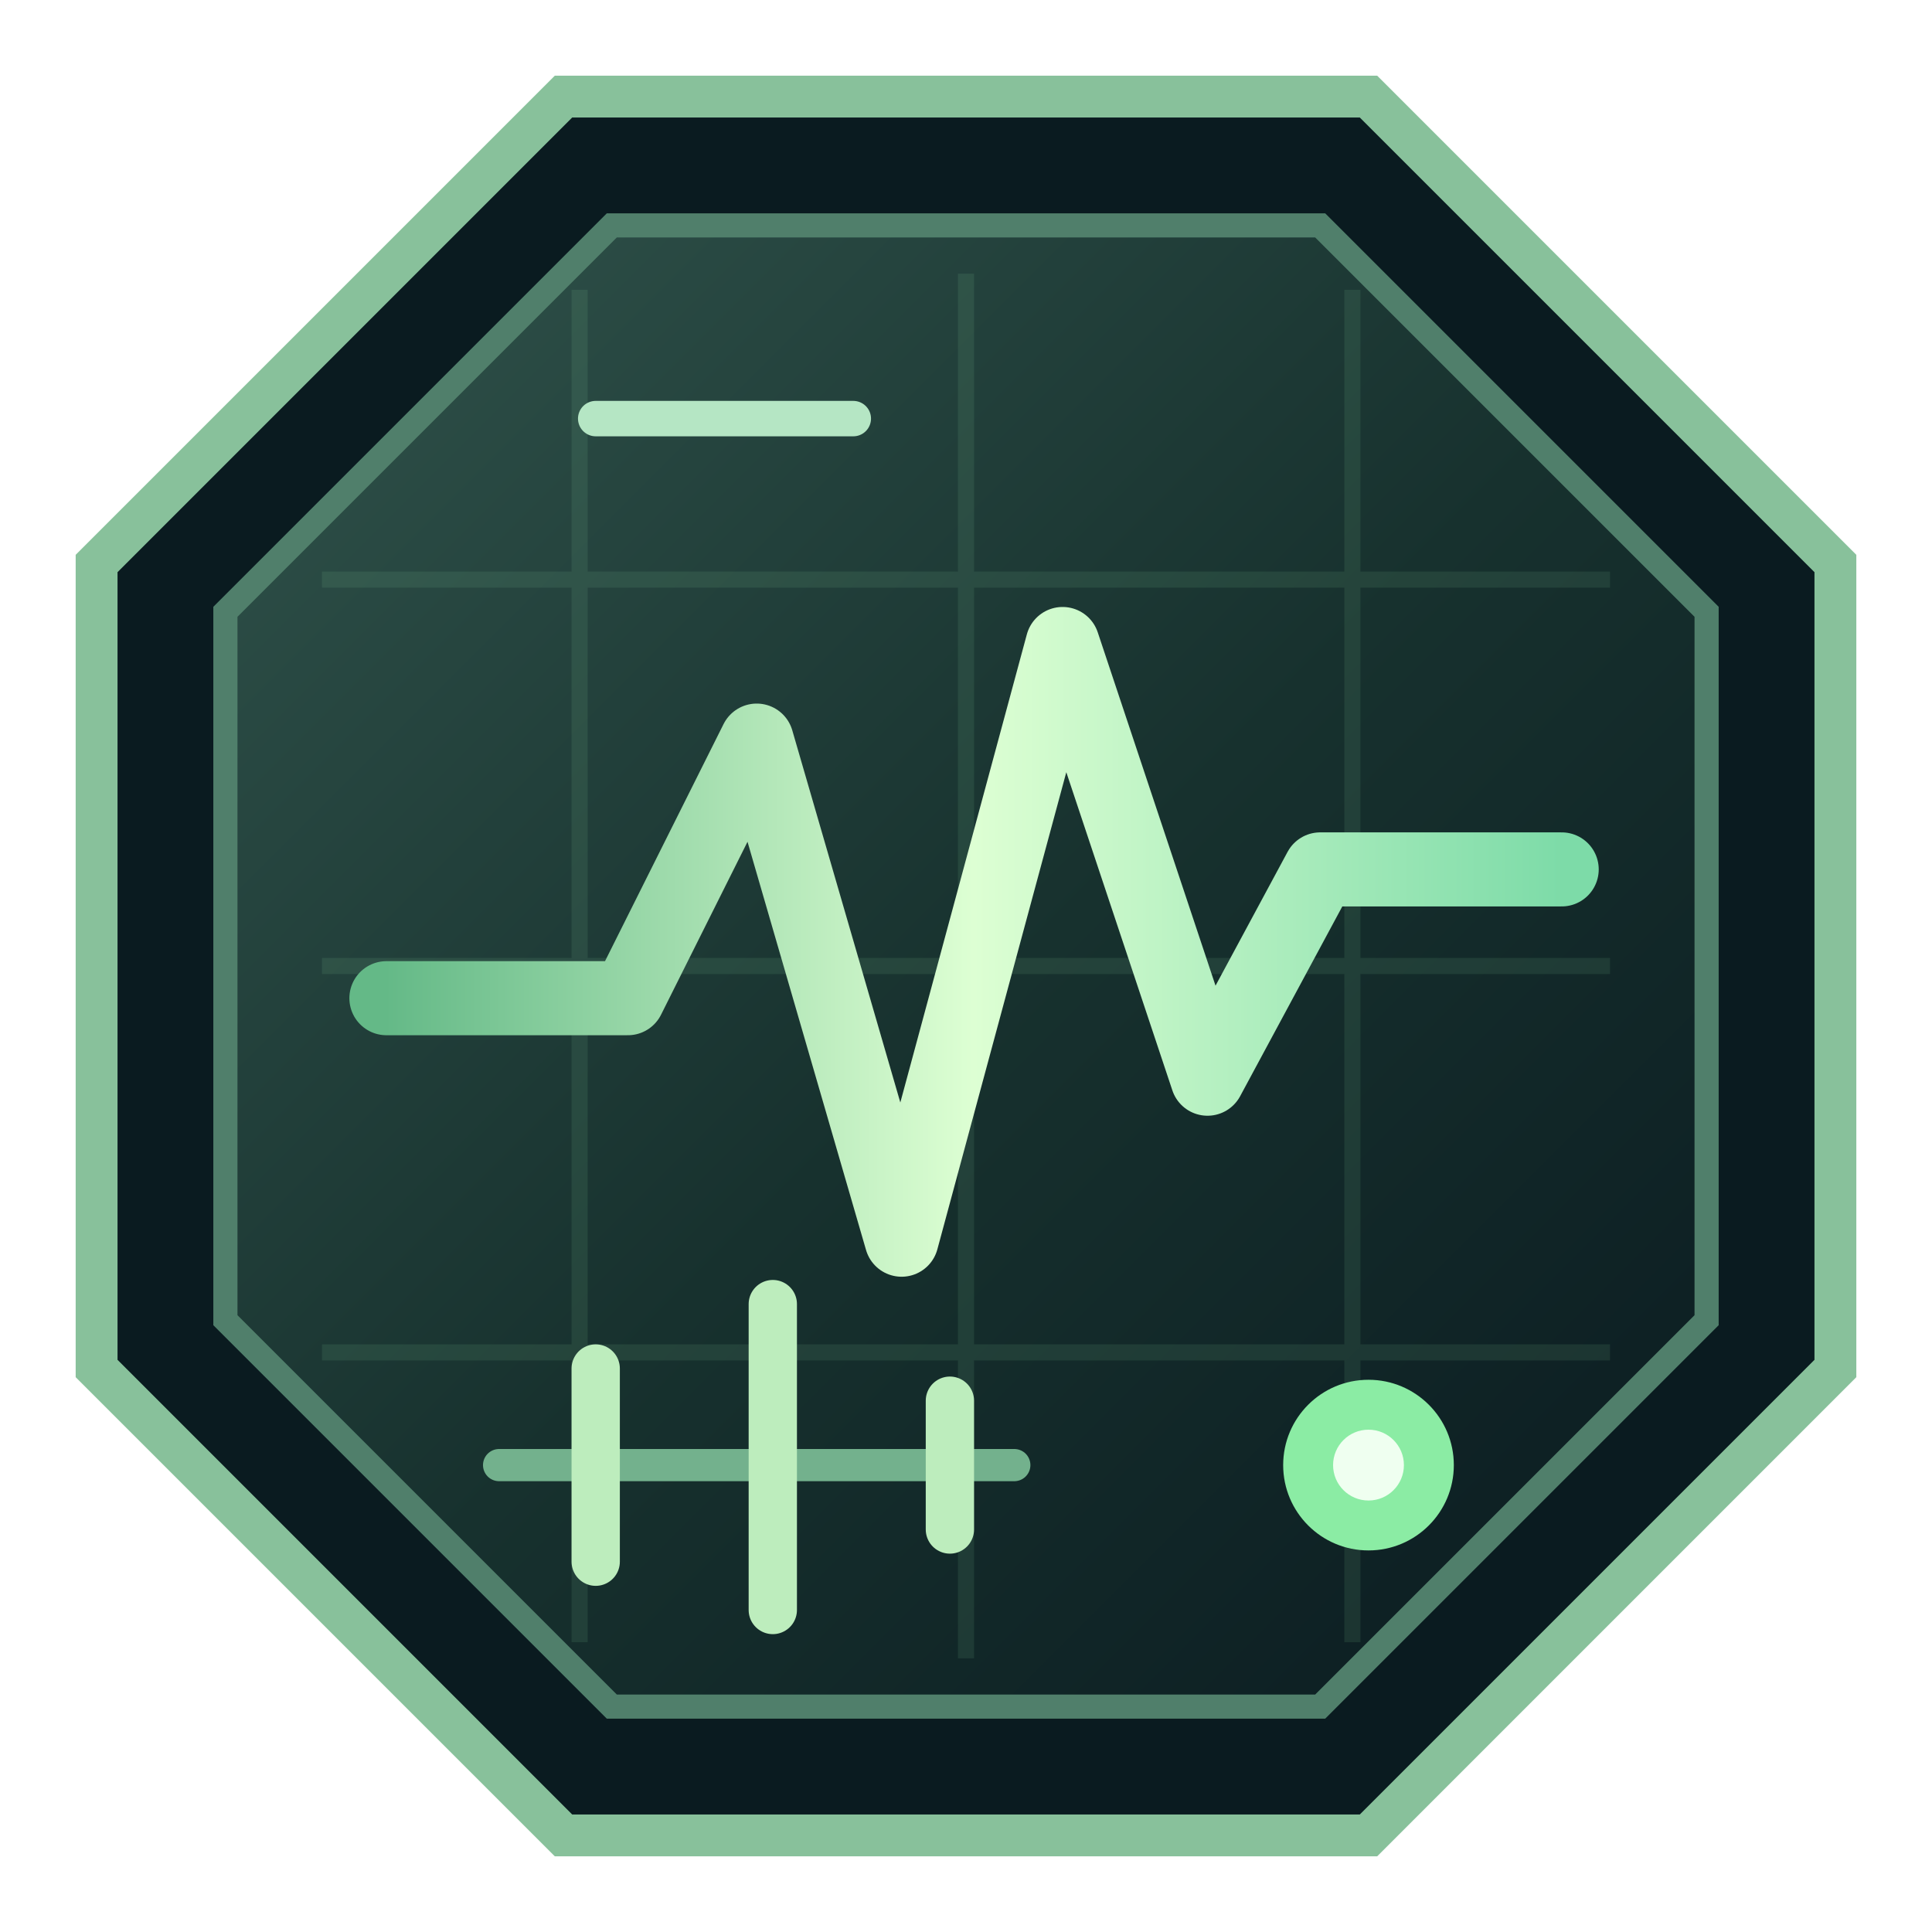
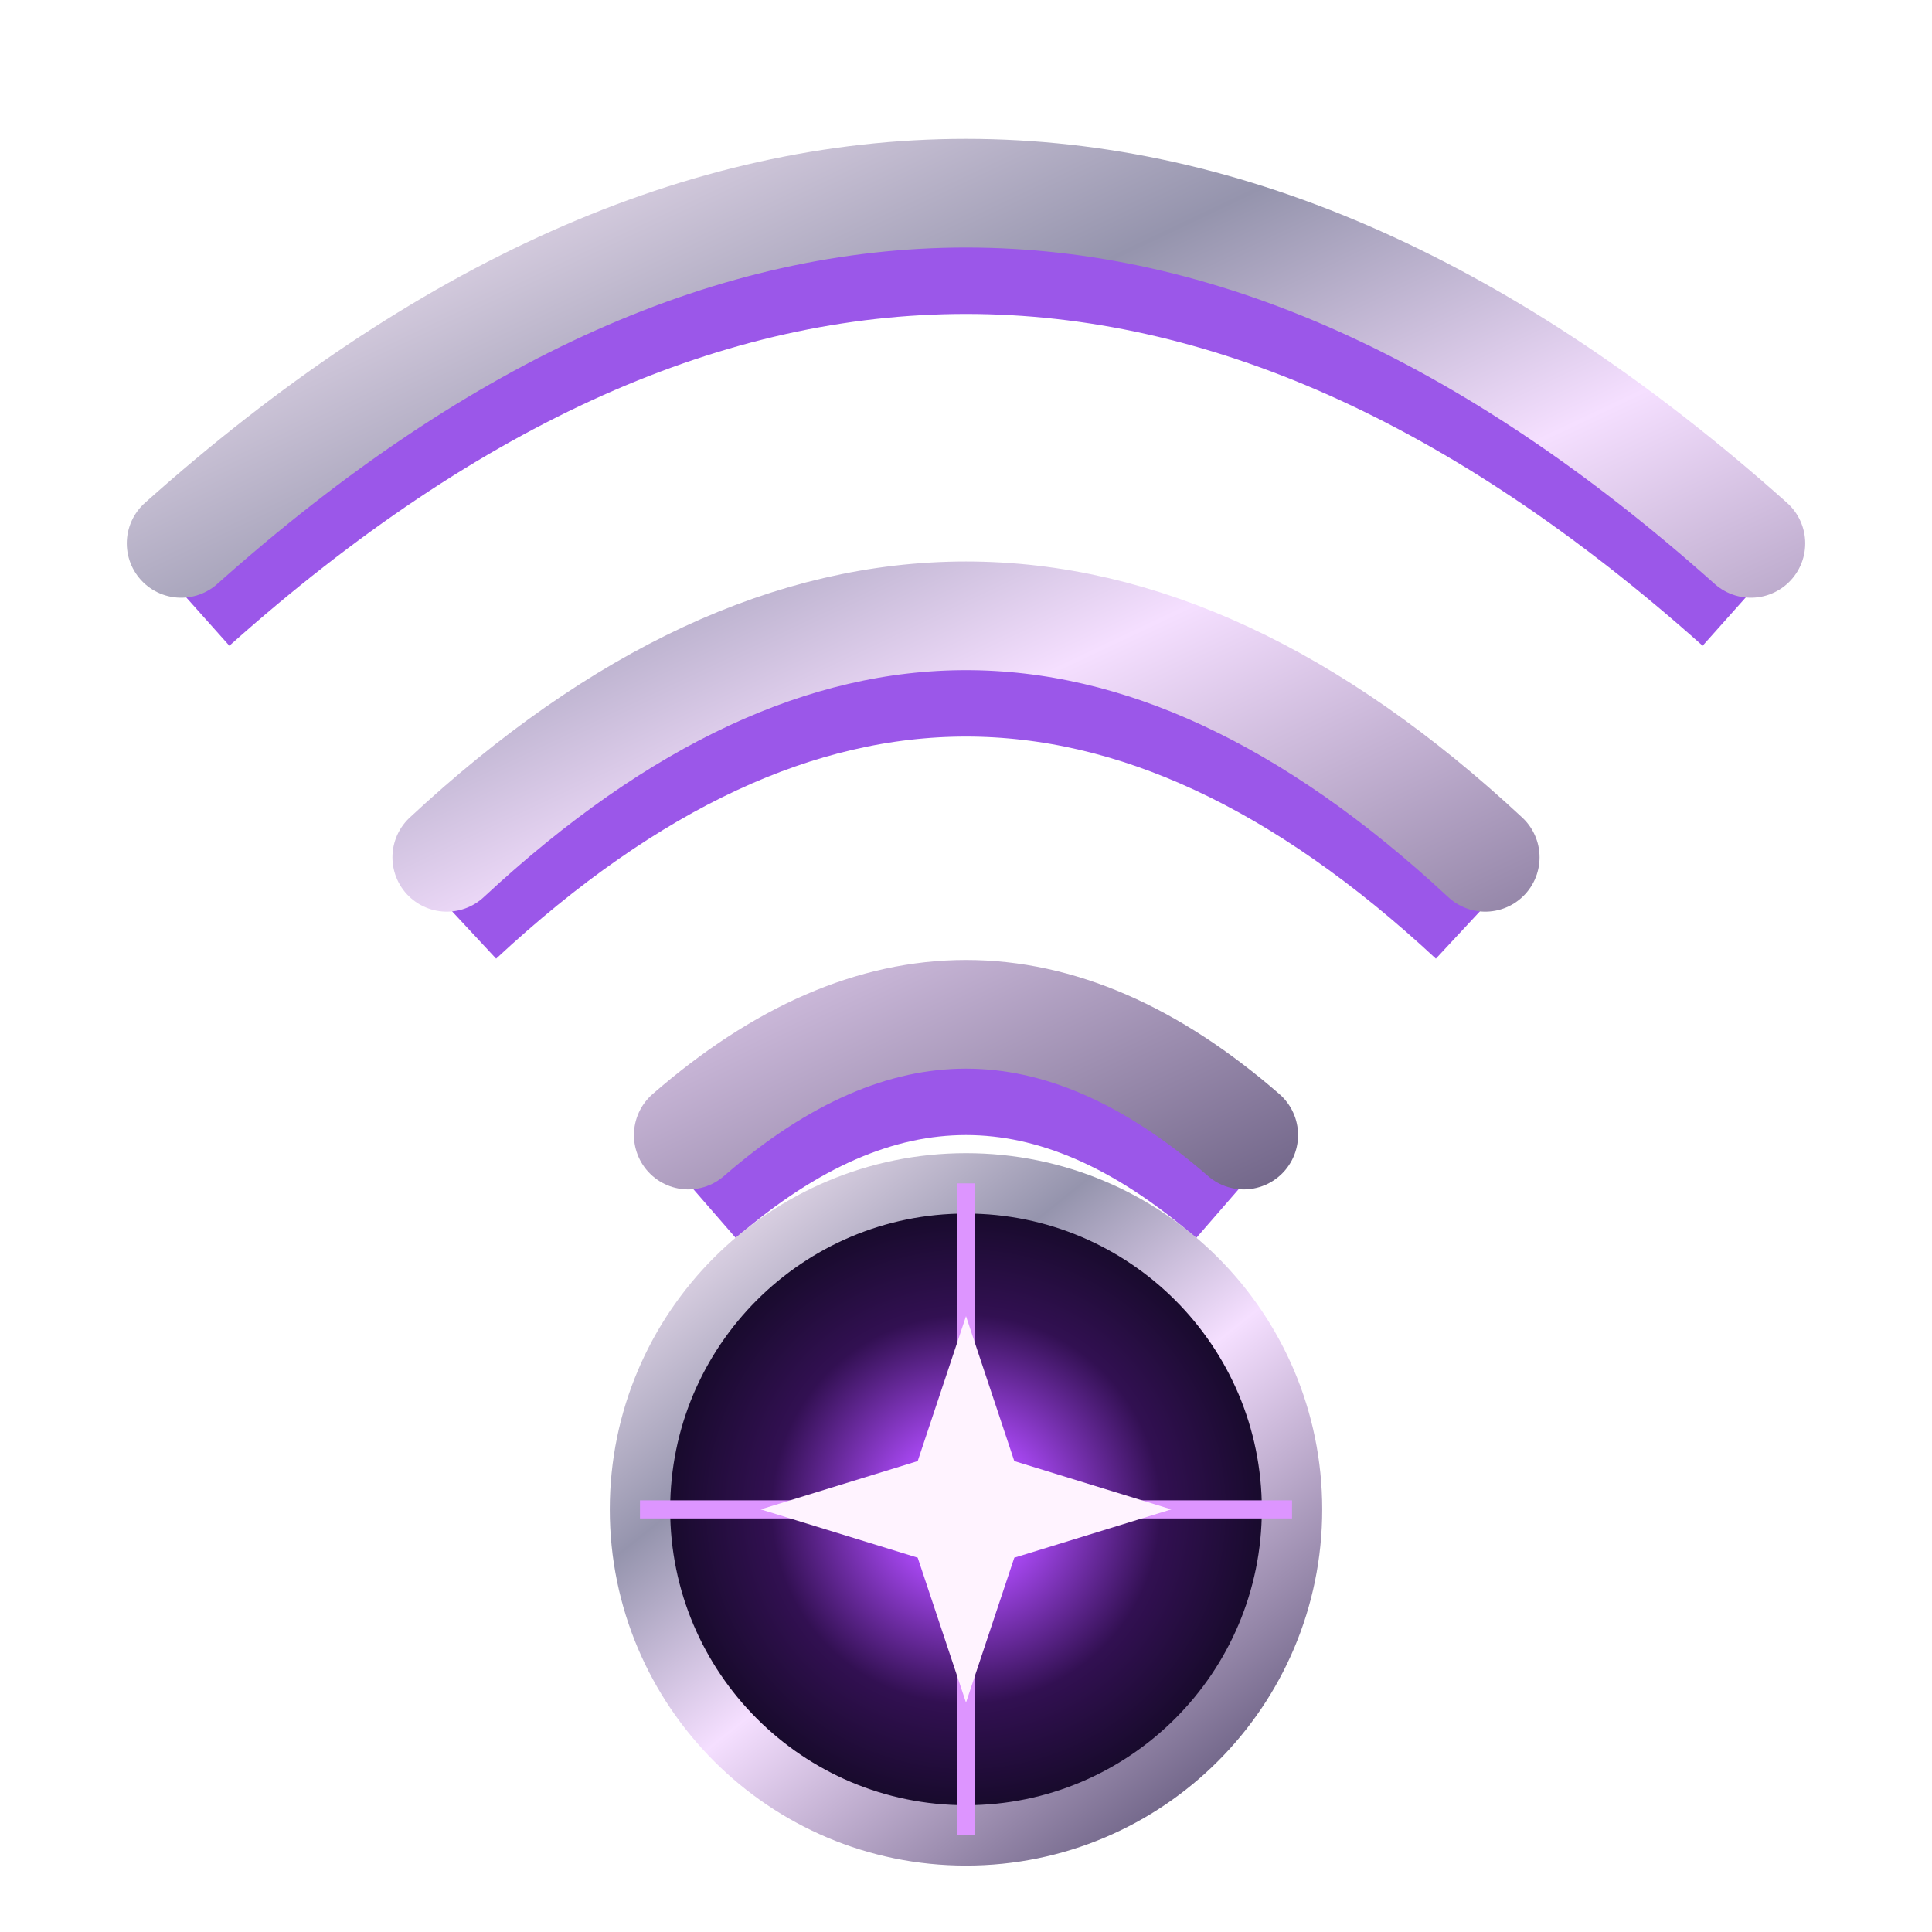
- <svg xmlns="http://www.w3.org/2000/svg" viewBox="0 0 120 120" role="img" aria-labelledby="title">
+ <svg xmlns="http://www.w3.org/2000/svg" viewBox="0 0 160 160" role="img" aria-label="ECHO violet transmission signal">
  <defs>
-     <linearGradient id="shell" x1="0" y1="0" x2="1" y2="1">
-       <stop stop-color="#31544c" />
-       <stop offset=".52" stop-color="#17312e" />
-       <stop offset="1" stop-color="#0a1a20" />
+     <linearGradient id="steel" x2=".8" y2="1">
+       <stop stop-color="#fff0ff" />
+       <stop offset=".33" stop-color="#9594ad" />
+       <stop offset=".58" stop-color="#f5dfff" />
+       <stop offset="1" stop-color="#6d6285" />
    </linearGradient>
-     <linearGradient id="signal" x1="0" y1="0" x2="1" y2="0">
-       <stop stop-color="#64b987" />
-       <stop offset=".5" stop-color="#ddffd3" />
-       <stop offset="1" stop-color="#7ddba8" />
-     </linearGradient>
+     <radialGradient id="core">
+       <stop stop-color="#fff0ff" />
+       <stop offset=".18" stop-color="#b14cff" />
+       <stop offset=".6" stop-color="#321052" />
+       <stop offset="1" stop-color="#110922" />
+     </radialGradient>
  </defs>
-   <path d="M35 6H85L114 35V85L85 114H35L6 85V35Z" fill="#0a1b20" stroke="#88c19b" stroke-width="2.6" />
-   <path d="M38 14H82L106 38V82L82 106H38L14 82V38Z" fill="url(#shell)" stroke="#507f6b" stroke-width="1.5" />
-   <path d="M20 36H100M20 60H100M20 84H100M36 18V102M60 17V103M84 18V102" stroke="#9aebaf" stroke-opacity=".1" />
-   <path d="M24 62H39L47 46L56 77L66 40L75 67L82 54H97" fill="none" stroke="url(#signal)" stroke-width="4.6" stroke-linecap="round" stroke-linejoin="round" />
-   <path d="M31 91H63" stroke="#73b18d" stroke-width="2" stroke-linecap="round" />
-   <path d="M37 85V97M48 81V100M59 87V95" stroke="#bdedbd" stroke-width="3" stroke-linecap="round" />
-   <circle cx="85" cy="91" r="5.3" fill="#8beca4" />
-   <circle cx="85" cy="91" r="2.2" fill="#effff0" />
-   <path d="M37 26H53" stroke="#b5e6c4" stroke-width="2.2" stroke-linecap="round" />
+   <path d="M15 49Q80-9 145 49M37 75Q80 35 123 75M57 98Q80 78 103 98" fill="none" stroke="#8a39e5" stroke-width="12" opacity=".85" />
+   <path d="M15 45Q80-13 145 45M37 71Q80 31 123 71M57 94Q80 74 103 94" fill="none" stroke="url(#steel)" stroke-width="9" stroke-linecap="round" />
+   <circle cx="80" cy="125" r="27" fill="url(#core)" stroke="url(#steel)" stroke-width="5" />
+   <path d="M53 125H107M80 98V152" stroke="#dd95ff" stroke-width="1.5" />
+   <path d="M80 109L84 121 97 125 84 129 80 141 76 129 63 125 76 121Z" fill="#fff3ff" />
</svg>
